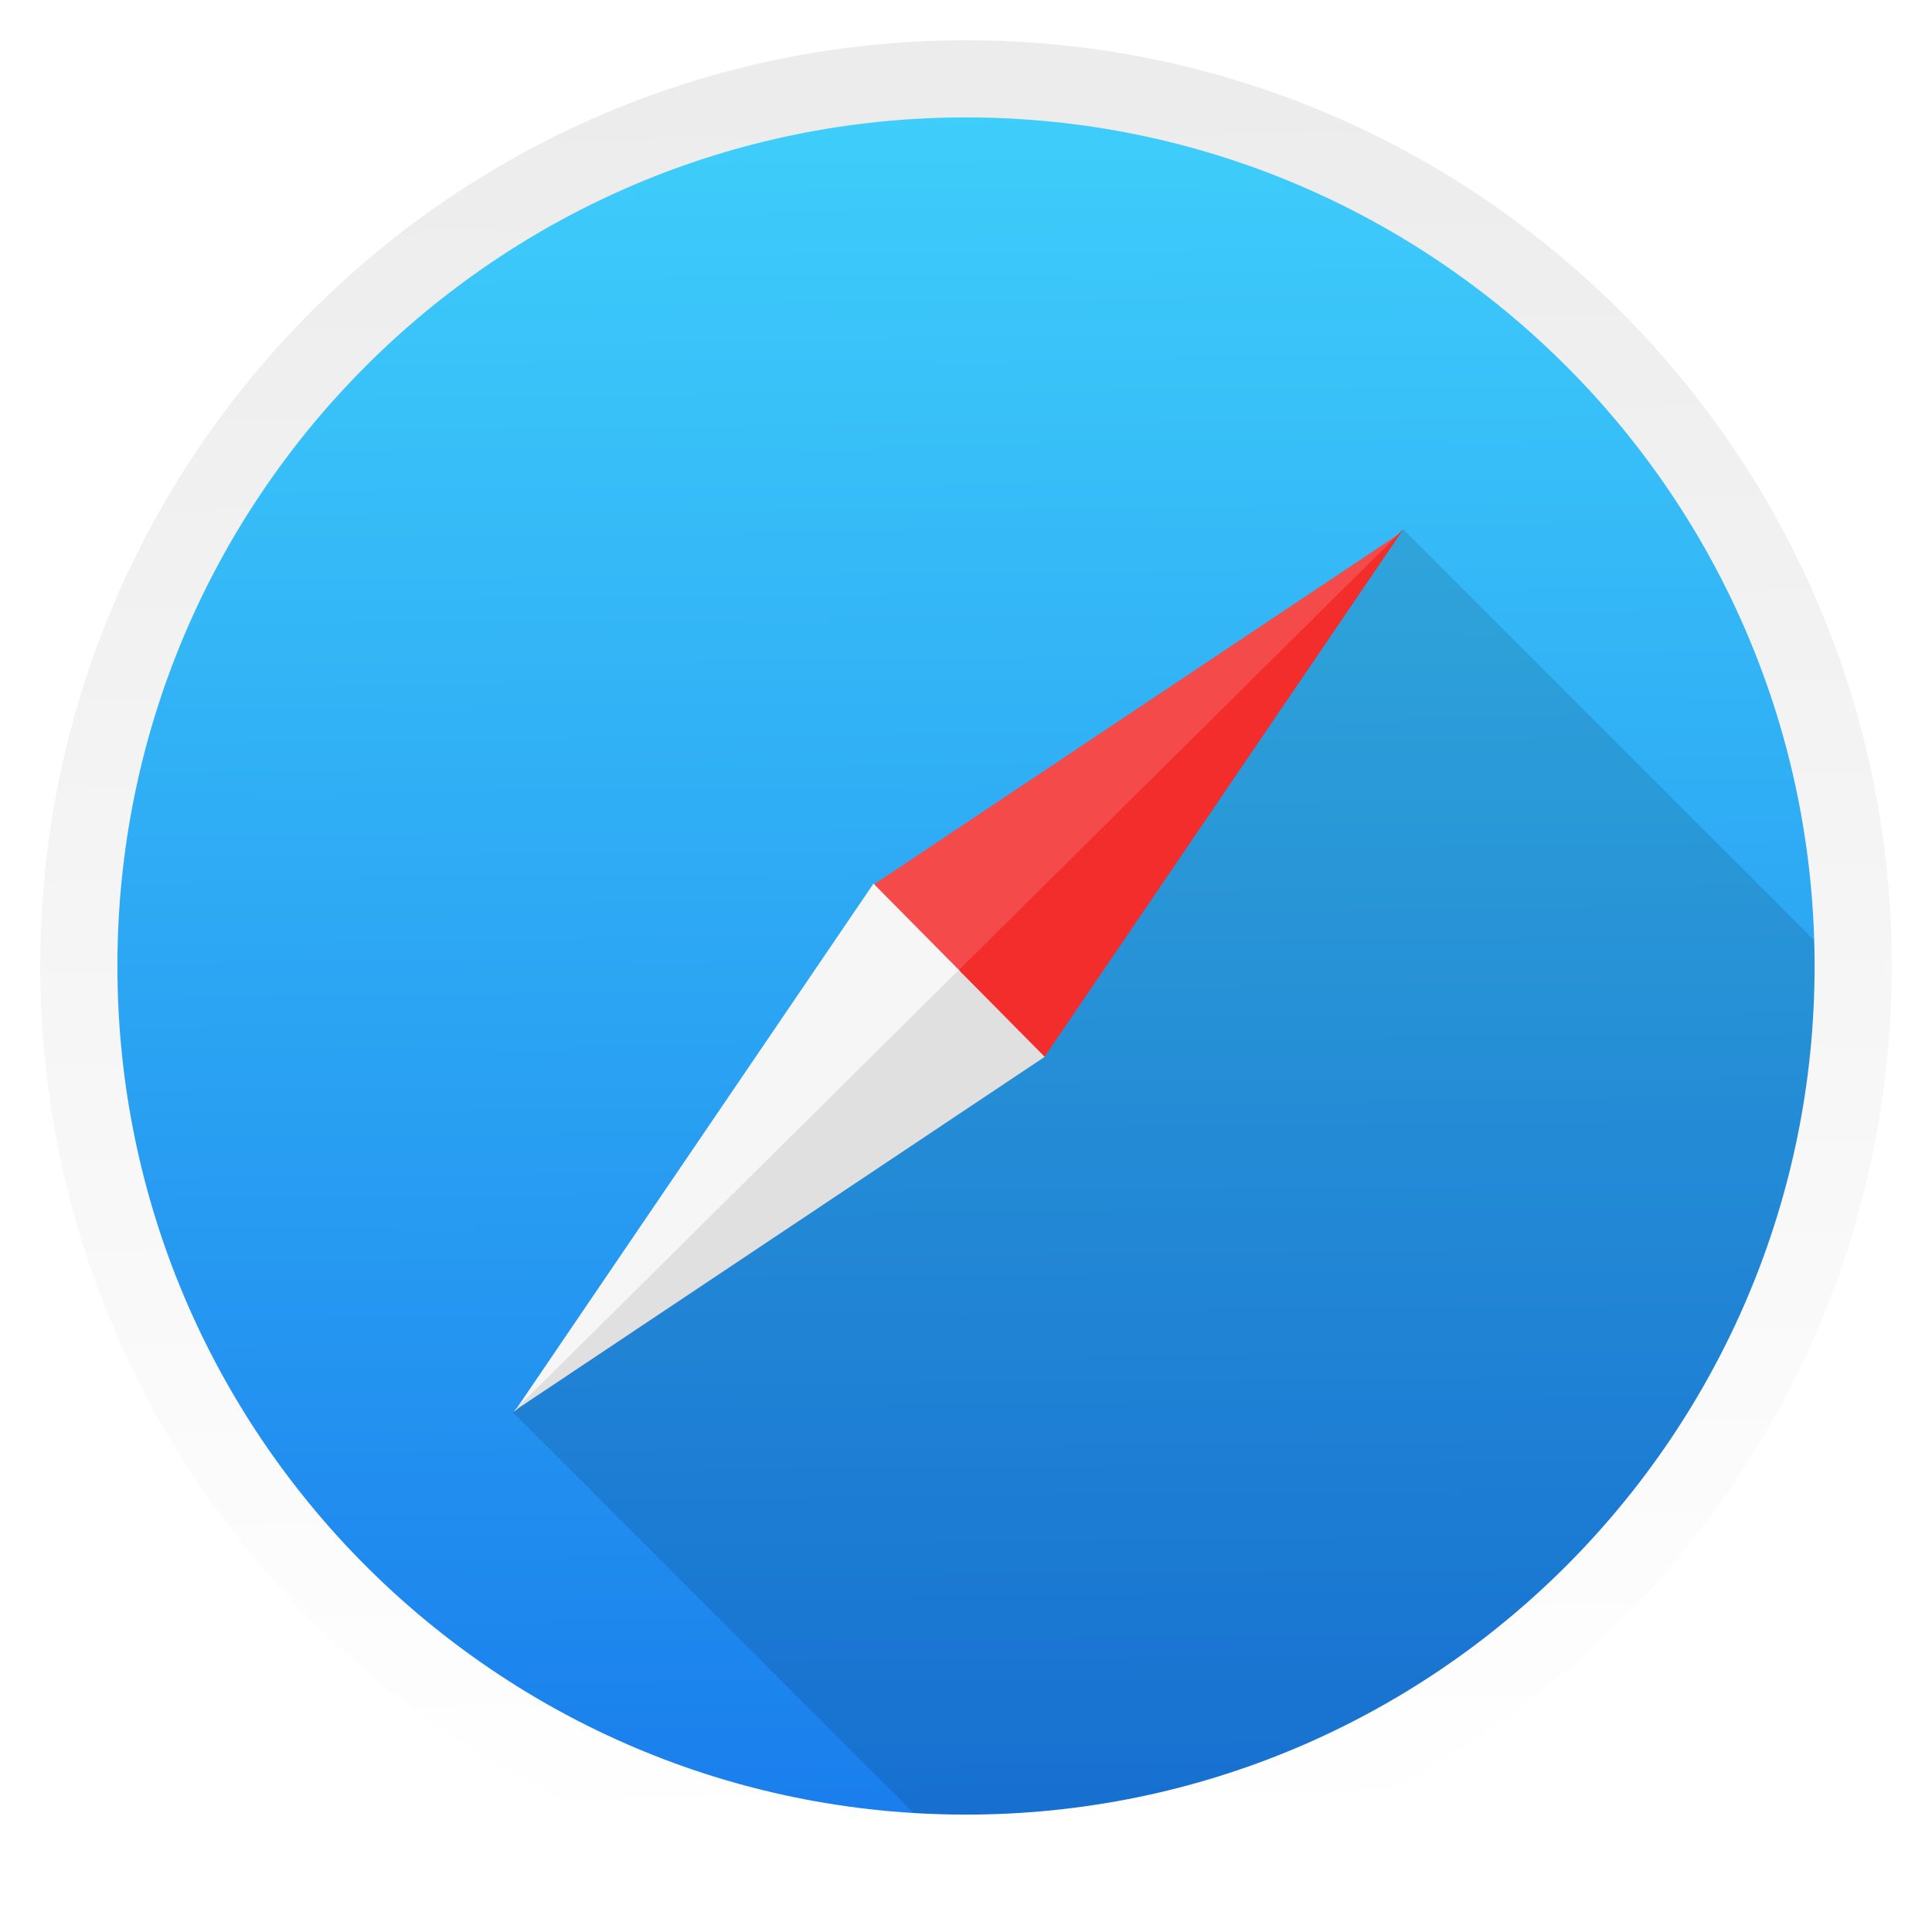
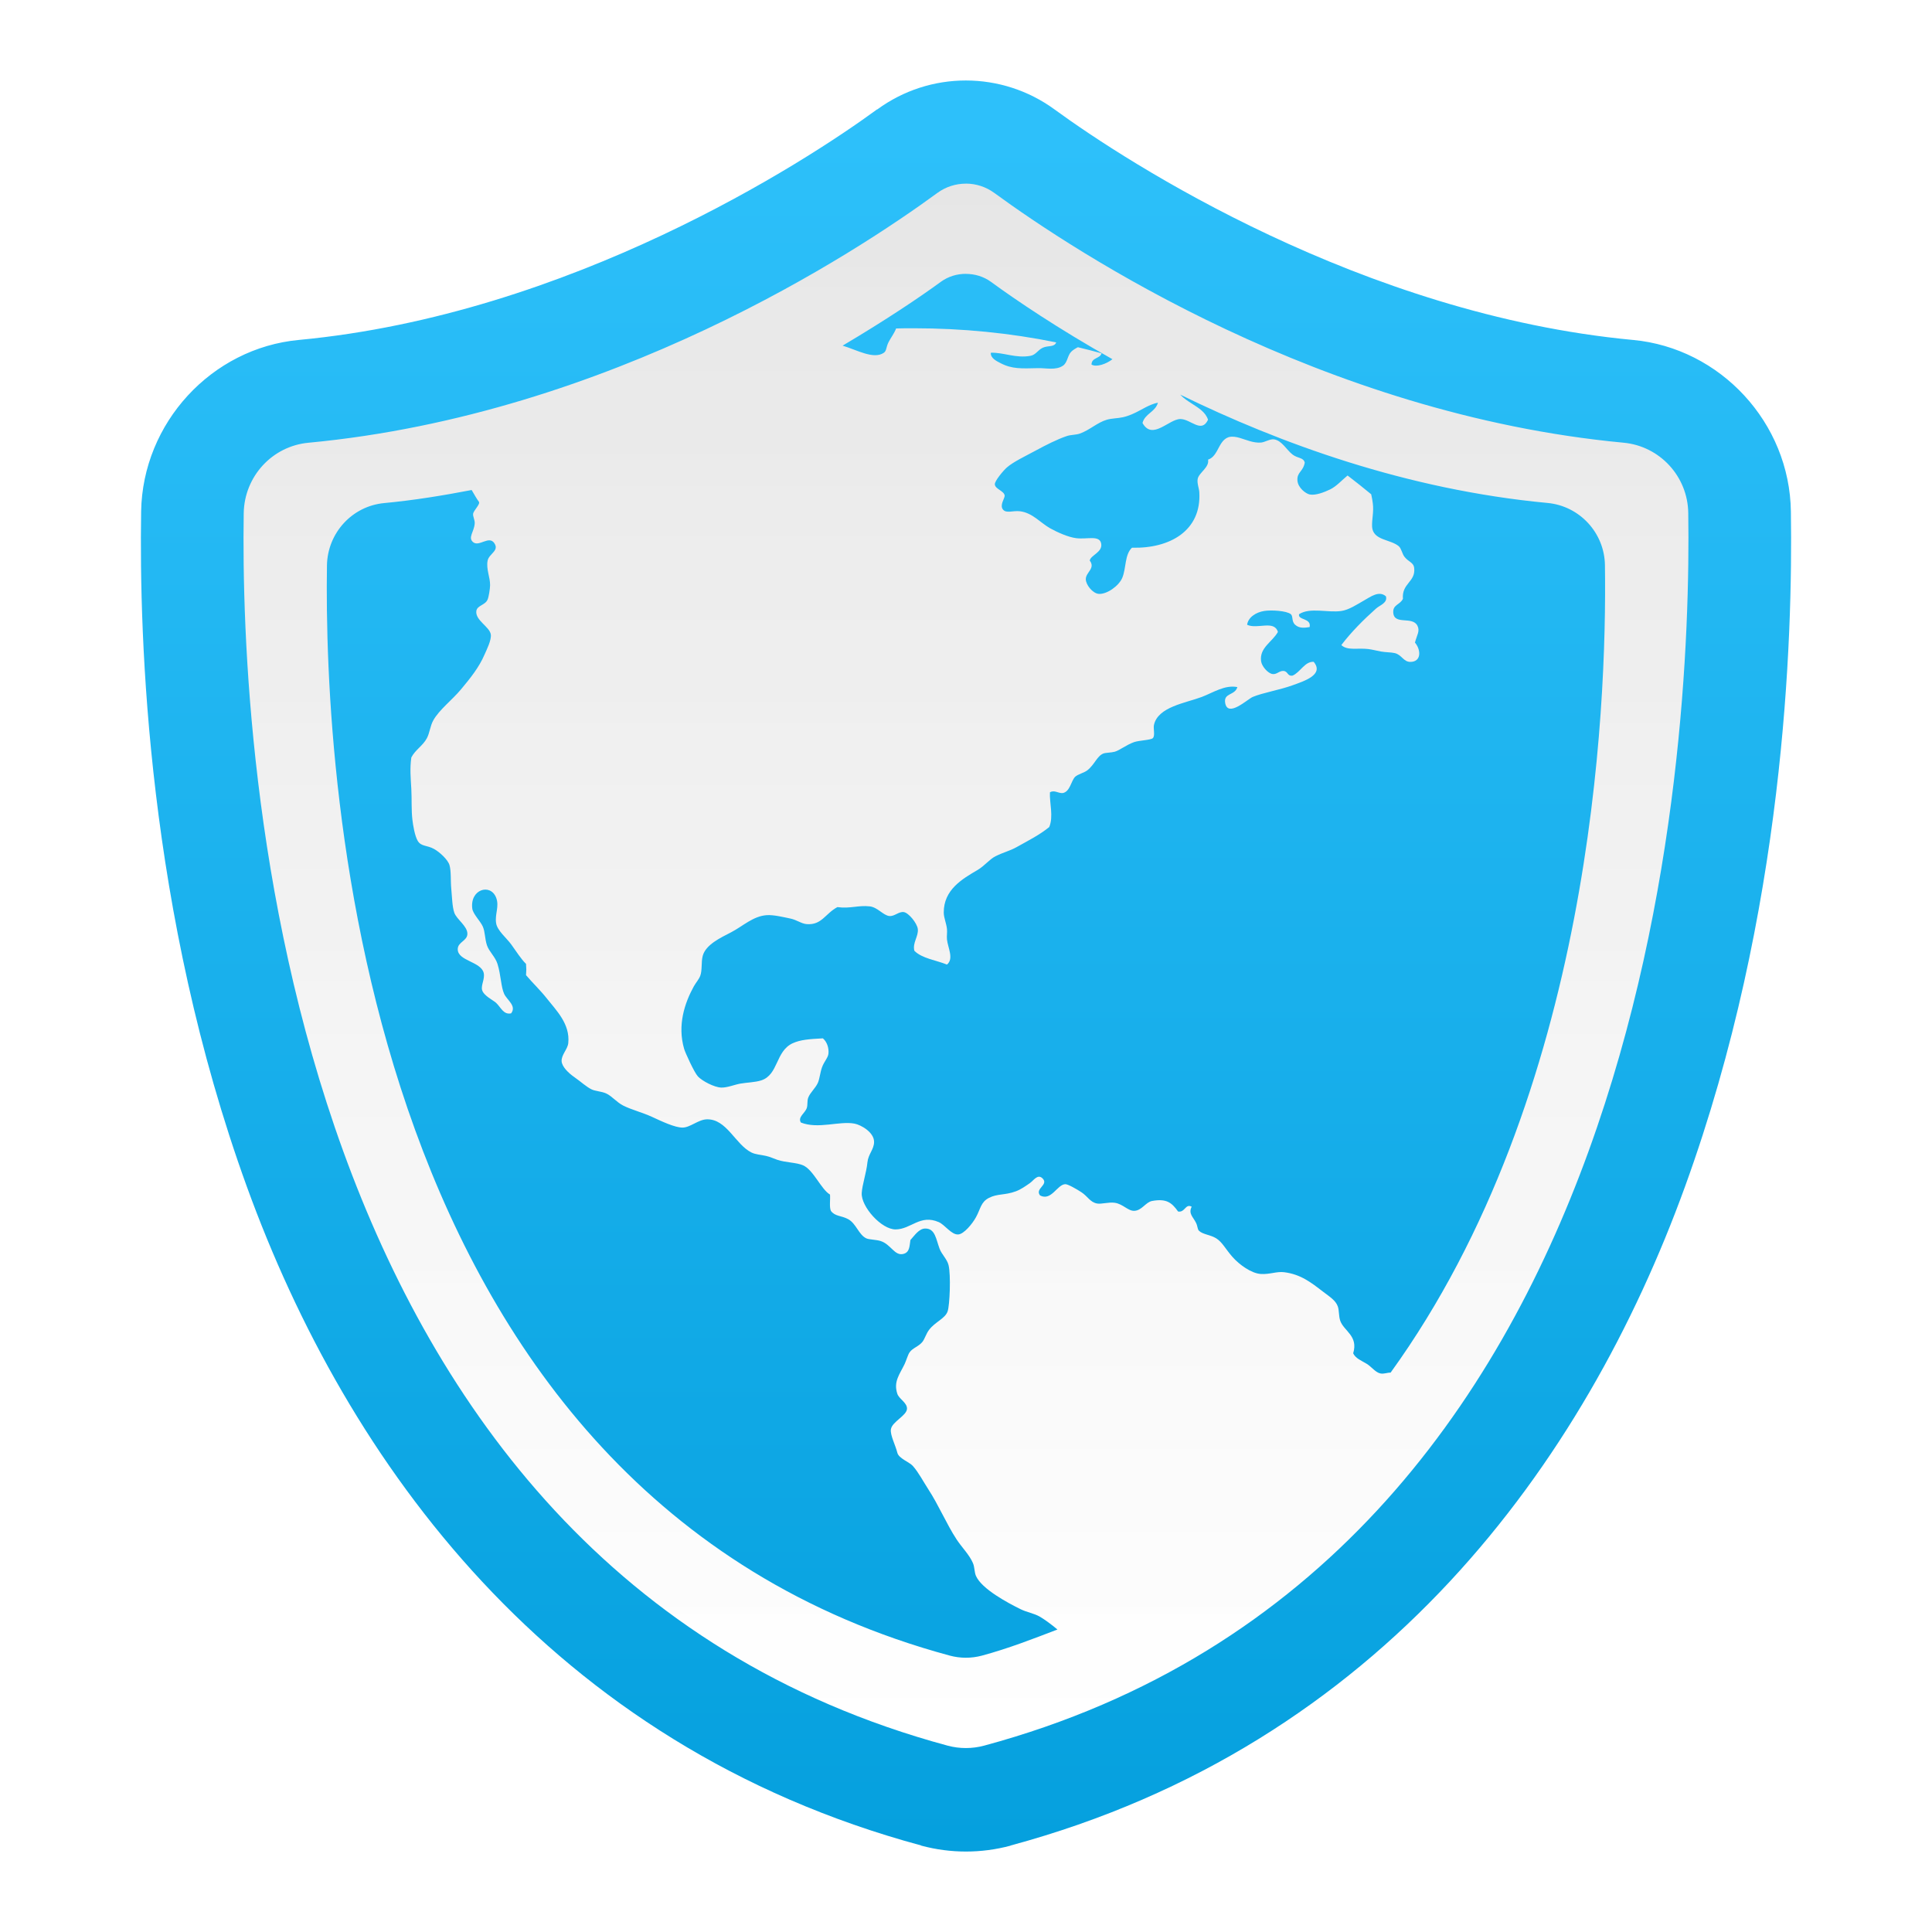
- <svg xmlns="http://www.w3.org/2000/svg" xmlns:xlink="http://www.w3.org/1999/xlink" height="48" width="48">
+ <svg xmlns="http://www.w3.org/2000/svg" xmlns:xlink="http://www.w3.org/1999/xlink" height="48" width="48" version="1.1" id="svg36">
+   <defs id="defs40">
+     <linearGradient id="linearGradient1166">
+       <stop style="stop-color:#e6e6e6;stop-opacity:1" offset="0" id="stop1162" />
+       <stop style="stop-color:#ffffff;stop-opacity:0.925" offset="1" id="stop1164" />
+     </linearGradient>
+     <linearGradient id="linearGradient1135">
+       <stop style="stop-color:#05a0de;stop-opacity:1" offset="0" id="stop1131" />
+       <stop style="stop-color:#2dc0fa;stop-opacity:1" offset="1" id="stop1133" />
+     </linearGradient>
+     <linearGradient id="a-3" y1="525.26" x1="395.91" y2="513.95" x2="425.21" gradientUnits="userSpaceOnUse" gradientTransform="translate(-419,-506.7111)">
+       <stop stop-color="#da4453" id="stop2-6" />
+       <stop offset="1" stop-color="#ff7336" id="stop4-7" />
+     </linearGradient>
+     <linearGradient id="b-3" y1="44.09" x1="26.362" y2="33.75" x2="44" gradientUnits="userSpaceOnUse">
+       <stop stop-color="#c0392b" id="stop7-3" />
+       <stop offset="1" stop-color="#c0392b" stop-opacity="0" id="stop9-6" />
+     </linearGradient>
+     <linearGradient id="c-6" y1="519.85" x1="388.57" y2="528.52" x2="398.82" gradientUnits="userSpaceOnUse">
+       <stop stop-color="#4d4d4d" id="stop12-7" />
+       <stop offset="1" stop-color="#31363b" id="stop14-7" />
+     </linearGradient>
+     <linearGradient id="d-5" y1="509.8" x1="394.57" y2="537.95" x2="422.73" gradientUnits="userSpaceOnUse">
+       <stop stop-color="#e5e7e8" id="stop17" />
+       <stop offset="1" stop-color="#dcdee0" id="stop19" />
+     </linearGradient>
+     <linearGradient id="e-3" x1="389.57" x2="427.57" gradientUnits="userSpaceOnUse" gradientTransform="matrix(0.70711,0.70711,-0.70711,0.70711,105.48,-635.29)">
+       <stop stop-color="#fcfcfc" id="stop22" />
+       <stop offset="1" stop-color="#eff0f1" id="stop24" />
+     </linearGradient>
+     <linearGradient xlink:href="#d-5" id="f-5" y1="133.33" x1="771.7" y2="160.66" gradientUnits="userSpaceOnUse" x2="799.04" gradientTransform="translate(-444.7597,-516.3867)" />
+     <linearGradient id="g" y1="551.8" y2="528.8" gradientUnits="userSpaceOnUse" x2="0" gradientTransform="matrix(0.49677,0,0,0.76923,-191.2566,-404.0266)">
+       <stop stop-color="#c6cdd1" id="stop28" />
+       <stop offset="1" stop-color="#e0e5e7" id="stop30" />
+     </linearGradient>
+     <linearGradient id="h" y1="557.8" y2="505.8" gradientUnits="userSpaceOnUse" x2="0" gradientTransform="matrix(0.61141,0,0,0.76923,-238.9066,-386.3366)">
+       <stop stop-color="#42a603" id="stop33" />
+       <stop offset="1" stop-color="#78da06" id="stop35" />
+     </linearGradient>
+     <linearGradient id="i" x1="398.57" x2="400.57" gradientUnits="userSpaceOnUse" gradientTransform="matrix(1.5625 0 0 1.53847-227.95-292.82)">
+       <stop stop-color="#faae2a" id="stop38" />
+       <stop offset="1" stop-color="#ffc35a" id="stop40" />
+     </linearGradient>
+     <linearGradient xlink:href="#i" id="j" x1="398.57" gradientUnits="userSpaceOnUse" x2="400.57" gradientTransform="matrix(1.5625,0,0,1.53847,-604.3966,-793.8766)" />
+     <linearGradient id="k" y1="539.88" x1="410.5" y2="529.73" x2="390.65" gradientUnits="userSpaceOnUse" gradientTransform="matrix(1.158063,0,0,1.438346,-439.4245,-734.1751)">
+       <stop stop-color="#bcfd93" id="stop44" />
+       <stop offset="1" stop-color="#fafff5" id="stop46" />
+     </linearGradient>
+     <linearGradient id="l" y1="34.612" x1="14.187" y2="54.612" x2="34.19" gradientUnits="userSpaceOnUse" gradientTransform="matrix(1,0,0,1.044059,7.999994,-1.176223)">
+       <stop stop-color="#383e51" id="stop49" />
+       <stop offset="1" stop-color="#655c6f" stop-opacity="0" id="stop51" />
+     </linearGradient>
+     <linearGradient id="h-7" y1="557.8" y2="505.8" gradientUnits="userSpaceOnUse" x2="0" gradientTransform="matrix(0.61141,0,0,0.76923,-238.9066,-386.3366)">
+       <stop stop-color="#42a603" id="stop33-5" />
+       <stop offset="1" stop-color="#78da06" id="stop35-3" />
+     </linearGradient>
+     <linearGradient id="g-5" y1="551.8" y2="528.8" gradientUnits="userSpaceOnUse" x2="0" gradientTransform="matrix(0.49677,0,0,0.76923,-191.2566,-404.0266)">
+       <stop stop-color="#c6cdd1" id="stop28-6" />
+       <stop offset="1" stop-color="#e0e5e7" id="stop30-2" />
+     </linearGradient>
+     <linearGradient id="i-9" x1="398.57" x2="400.57" gradientUnits="userSpaceOnUse" gradientTransform="matrix(1.5625,0,0,1.53847,-227.95,-292.82)">
+       <stop stop-color="#faae2a" id="stop38-1" />
+       <stop offset="1" stop-color="#ffc35a" id="stop40-2" />
+     </linearGradient>
+     <linearGradient xlink:href="#i-9" id="j-7" x1="398.57" gradientUnits="userSpaceOnUse" x2="400.57" gradientTransform="matrix(1.5625,0,0,1.53847,-604.3966,-793.8766)" />
+     <linearGradient id="linearGradient1040" x1="398.57" x2="400.57" gradientUnits="userSpaceOnUse" gradientTransform="matrix(1.5625,0,0,1.53847,-227.95,-292.82)">
+       <stop stop-color="#faae2a" id="stop1036" />
+       <stop offset="1" stop-color="#ffc35a" id="stop1038" />
+     </linearGradient>
+     <linearGradient id="h-7-6" y1="557.8" y2="505.8" gradientUnits="userSpaceOnUse" x2="0" gradientTransform="matrix(0.61141,0,0,0.8031214,-229.65,-403.2224)">
+       <stop stop-color="#42a603" id="stop33-5-1" />
+       <stop offset="1" stop-color="#78da06" id="stop35-3-8" />
+     </linearGradient>
+     <linearGradient id="g-5-7" y1="551.8" y2="528.8" gradientUnits="userSpaceOnUse" x2="0" gradientTransform="matrix(0.49677,0,0,0.8031214,-182,-421.6918)">
+       <stop stop-color="#c6cdd1" id="stop28-6-9" />
+       <stop offset="1" stop-color="#e0e5e7" id="stop30-2-2" />
+     </linearGradient>
+     <linearGradient id="i-9-0" x1="398.57" x2="400.57" gradientUnits="userSpaceOnUse" gradientTransform="matrix(1.5625,0,0,1.53847,-227.95,-292.82)">
+       <stop stop-color="#faae2a" id="stop38-1-2" />
+       <stop offset="1" stop-color="#ffc35a" id="stop40-2-3" />
+     </linearGradient>
+     <linearGradient xlink:href="#i-9-0" id="j-7-7" x1="398.57" gradientUnits="userSpaceOnUse" x2="400.57" gradientTransform="matrix(1.5625,0,0,1.606253,-595.14,-828.7182)" />
+     <linearGradient id="linearGradient1181" x1="398.57" x2="400.57" gradientUnits="userSpaceOnUse" gradientTransform="matrix(1.5625,0,0,1.53847,-227.95,-292.82)">
+       <stop stop-color="#faae2a" id="stop1177" />
+       <stop offset="1" stop-color="#ffc35a" id="stop1179" />
+     </linearGradient>
+     <linearGradient gradientTransform="matrix(1,0,0,0.9980976,-41.62987,-1.174677)" gradientUnits="userSpaceOnUse" y2="14.593" x2="23.179" y1="46" x1="24" id="linearGradient2100" xlink:href="#linearGradient4793" />
+     <linearGradient id="linearGradient4793">
+       <stop id="stop4795" offset="0" style="stop-color:#54b60f;stop-opacity:1" />
+       <stop id="stop4797" offset="1" style="stop-color:#92dc41;stop-opacity:1" />
+     </linearGradient>
+     <style id="current-color-scheme" type="text/css">
+       .ColorScheme-Text {
+         color:#4d4d4d;
+       }
+       </style>
+     <linearGradient id="e" x1="389.57" x2="427.57" gradientUnits="userSpaceOnUse" gradientTransform="matrix(0.70711,0.70711,-0.70711,0.70711,105.48,-635.29)">
+       <stop stop-color="#fcfcfc" id="stop22-0" />
+       <stop offset="1" stop-color="#eff0f1" id="stop24-6" />
+     </linearGradient>
+     <linearGradient id="g-2" y1="551.8" y2="528.8" gradientUnits="userSpaceOnUse" x2="0" gradientTransform="matrix(0.49677,0,0,0.76923,-191.2566,-404.0266)">
+       <stop stop-color="#c6cdd1" id="stop28-61" />
+       <stop offset="1" stop-color="#e0e5e7" id="stop30-8" />
+     </linearGradient>
+     <linearGradient id="h-79" y1="557.8" y2="505.8" gradientUnits="userSpaceOnUse" x2="0" gradientTransform="matrix(0.61141,0,0,0.76923,-238.9066,-386.3366)">
+       <stop stop-color="#42a603" id="stop33-2" />
+       <stop offset="1" stop-color="#78da06" id="stop35-0" />
+     </linearGradient>
+     <linearGradient id="i-2" x1="398.57" x2="400.57" gradientUnits="userSpaceOnUse" gradientTransform="matrix(1.5625 0 0 1.53847-227.95-292.82)">
+       <stop stop-color="#faae2a" id="stop38-3" />
+       <stop offset="1" stop-color="#ffc35a" id="stop40-7" />
+     </linearGradient>
+     <linearGradient xlink:href="#i-2" id="j-5" x1="398.57" gradientUnits="userSpaceOnUse" x2="400.57" gradientTransform="matrix(1.5625,0,0,1.53847,-604.3966,-793.8766)" />
+     <linearGradient id="h-7-9" y1="557.8" y2="505.8" gradientUnits="userSpaceOnUse" x2="0" gradientTransform="matrix(0.61141,0,0,0.76923,-238.9066,-386.3366)">
+       <stop stop-color="#42a603" id="stop33-5-7" />
+       <stop offset="1" stop-color="#78da06" id="stop35-3-3" />
+     </linearGradient>
+     <linearGradient id="g-5-6" y1="551.8" y2="528.8" gradientUnits="userSpaceOnUse" x2="0" gradientTransform="matrix(0.49677,0,0,0.76923,-191.2566,-404.0266)">
+       <stop stop-color="#c6cdd1" id="stop28-6-1" />
+       <stop offset="1" stop-color="#e0e5e7" id="stop30-2-29" />
+     </linearGradient>
+     <linearGradient id="i-9-3" x1="398.57" x2="400.57" gradientUnits="userSpaceOnUse" gradientTransform="matrix(1.5625,0,0,1.53847,-227.95,-292.82)">
+       <stop stop-color="#faae2a" id="stop38-1-1" />
+       <stop offset="1" stop-color="#ffc35a" id="stop40-2-9" />
+     </linearGradient>
+     <linearGradient xlink:href="#i-9-3" id="j-7-4" x1="398.57" gradientUnits="userSpaceOnUse" x2="400.57" gradientTransform="matrix(1.5625,0,0,1.53847,-604.3966,-793.8766)" />
+     <linearGradient id="linearGradient1040-7" x1="398.57" x2="400.57" gradientUnits="userSpaceOnUse" gradientTransform="matrix(1.5625,0,0,1.53847,-227.95,-292.82)">
+       <stop stop-color="#faae2a" id="stop1036-8" />
+       <stop offset="1" stop-color="#ffc35a" id="stop1038-4" />
+     </linearGradient>
+     <linearGradient id="h-7-6-5" y1="557.8" y2="505.8" gradientUnits="userSpaceOnUse" x2="0" gradientTransform="matrix(0.61141,0,0,0.8031214,-229.65,-403.2224)">
+       <stop stop-color="#42a603" id="stop33-5-1-0" />
+       <stop offset="1" stop-color="#78da06" id="stop35-3-8-3" />
+     </linearGradient>
+     <linearGradient id="g-5-7-6" y1="551.8" y2="528.8" gradientUnits="userSpaceOnUse" x2="0" gradientTransform="matrix(0.49677,0,0,0.8031214,-182,-421.6918)">
+       <stop stop-color="#c6cdd1" id="stop28-6-9-1" />
+       <stop offset="1" stop-color="#e0e5e7" id="stop30-2-2-0" />
+     </linearGradient>
+     <linearGradient id="i-9-0-6" x1="398.57" x2="400.57" gradientUnits="userSpaceOnUse" gradientTransform="matrix(1.5625,0,0,1.53847,-227.95,-292.82)">
+       <stop stop-color="#faae2a" id="stop38-1-2-3" />
+       <stop offset="1" stop-color="#ffc35a" id="stop40-2-3-2" />
+     </linearGradient>
+     <linearGradient xlink:href="#i-9-0-6" id="j-7-7-0" x1="398.57" gradientUnits="userSpaceOnUse" x2="400.57" gradientTransform="matrix(1.5625,0,0,1.606253,-595.14,-828.7182)" />
+     <linearGradient id="linearGradient1181-6" x1="398.57" x2="400.57" gradientUnits="userSpaceOnUse" gradientTransform="matrix(1.5625,0,0,1.53847,-227.95,-292.82)">
+       <stop stop-color="#faae2a" id="stop1177-1" />
+       <stop offset="1" stop-color="#ffc35a" id="stop1179-5" />
+     </linearGradient>
+     <linearGradient gradientUnits="userSpaceOnUse" y2="1.447" x2="24.574" y1="46.03" x1="24.394" id="linearGradient925" xlink:href="#b-3-7" gradientTransform="translate(-0.2932556,0.3252683)" />
+     <linearGradient y2="518.139" y1="545.139" x2="399.994" x1="399.994" gradientUnits="userSpaceOnUse" id="b-3-7">
+       <stop id="stop7-6" stop-color="#197ff1" offset="0" />
+       <stop id="stop9-7" stop-color="#21c6fb" offset="1" />
+     </linearGradient>
+     <linearGradient id="a-6" gradientUnits="userSpaceOnUse" x1="197.886" x2="183.327" y1="364.757" y2="12.946">
+       <stop offset="0" stop-color="#197cf1" id="stop2-7" />
+       <stop offset="1" stop-color="#20bcfa" id="stop4-5" />
+     </linearGradient>
+     <linearGradient xlink:href="#linearGradient1135" id="linearGradient1137" x1="24.629" y1="45.717" x2="24.629" y2="3.254" gradientUnits="userSpaceOnUse" />
+     <linearGradient xlink:href="#linearGradient1166" id="linearGradient1168" x1="25.734" y1="3.928" x2="25.734" y2="43.322" gradientUnits="userSpaceOnUse" />
+     <linearGradient xlink:href="#linearGradient1135" id="linearGradient1179" gradientUnits="userSpaceOnUse" x1="24.629" y1="45.717" x2="24.629" y2="3.254" />
+   </defs>
  <linearGradient id="a">
-     <stop offset="0" stop-color="#fff" />
-     <stop offset="1" stop-color="#ececec" />
+     <stop offset="0" stop-color="#fff" id="stop2" />
+     <stop offset="1" stop-color="#ececec" id="stop4" />
  </linearGradient>
  <linearGradient id="b" gradientUnits="userSpaceOnUse" x1="399.571" x2="399.571" y1="545.798" y2="517.798">
-     <stop offset="0" stop-color="#3889e9" />
-     <stop offset="1" stop-color="#5ea5fb" />
+     <stop offset="0" stop-color="#3889e9" id="stop7" />
+     <stop offset="1" stop-color="#5ea5fb" id="stop9" />
  </linearGradient>
  <linearGradient id="c" gradientUnits="userSpaceOnUse" x1="-321.182" x2="-325.132" y1="656.028" y2="242.447">
-     <stop offset="0" stop-color="#197dec" />
-     <stop offset="1" stop-color="#3fcffb" />
+     <stop offset="0" stop-color="#197dec" id="stop12" />
+     <stop offset="1" stop-color="#3fcffb" id="stop14" />
  </linearGradient>
  <linearGradient id="d" gradientUnits="userSpaceOnUse" x1="-320.962" x2="-324.916" xlink:href="#a" y1="656.015" y2="242.022" />
-   <circle cx="400.571" cy="531.798" fill="url(#b)" r="0" transform="matrix(1.637467 0 0 1.637467 -644.5802 -848.7193)" />
-   <g transform="matrix(.104977 0 0 .104977 57.81357 -23.13661)">
-     <circle cx="-322.323" cy="449.237" fill="url(#c)" r="209.757" />
-     <path d="m35.357 12.652-11.543 11.445.006.006-11.541 11.443 11.414 11.414a22.977 22.977 0 0 0  .307.016 22.977 22.977 0 0 0 22.963-22.719z" fill-opacity=".118" transform="matrix(9.128987 0 0 9.128987 -541.419 230.1417)" />
-     <path d="m-218.84 346.248-125.725 83.906 20.349 20.562z" fill="#f44a4a" />
-     <path d="m-303.662 470.737-20.34-20.565 105.376-104.469z" fill="#f32d2c" />
-     <path d="m-429.024 554.558 105.376-104.472-.007-.007c-8.341-8.431-16.685-16.865-20.343-20.562l-85.026 125.041z" fill="#f6f6f6" />
-     <path d="m-323.816 449.957-105.376 104.472 125.712-83.914c-8.341-8.431-16.685-16.865-20.343-20.562l.007.004z" fill="#e0e0e0" />
-     <circle cx="-322.105" cy="449.019" fill="none" r="209.966" stroke="url(#d)" stroke-linecap="round" stroke-linejoin="round" stroke-width="18.259" />
+   <g id="g1177" transform="translate(-1.736783,0.1375758)">
+     <path id="path1159" d="m 25.734,3.928 c -0.353,0 -0.704,0.11 -1.002,0.328 -1.974,1.445 -8.034,5.422 -15.379,6.113 -1.152,0.107 -2.042,1.077 -2.062,2.236 -0.046,3.008 0.164,9.59 2.504,16.035 2.34,6.445 6.862,12.785 15.359,15.08 0.38,0.102 0.782,0.102 1.162,0 C 34.814,41.428 39.336,35.089 41.676,28.643 44.015,22.198 44.227,15.616 44.184,12.607 44.169,11.445 43.272,10.476 42.119,10.369 34.775,9.678 28.718,5.702 26.738,4.256 26.441,4.038 26.087,3.928 25.734,3.928 Z" style="color:#000000;font-style:normal;font-variant:normal;font-weight:normal;font-stretch:normal;font-size:medium;line-height:normal;font-family:sans-serif;font-variant-ligatures:normal;font-variant-position:normal;font-variant-caps:normal;font-variant-numeric:normal;font-variant-alternates:normal;font-feature-settings:normal;text-indent:0;text-align:start;text-decoration:none;text-decoration-line:none;text-decoration-style:solid;text-decoration-color:#000000;letter-spacing:normal;word-spacing:normal;text-transform:none;writing-mode:lr-tb;direction:ltr;text-orientation:mixed;dominant-baseline:auto;baseline-shift:baseline;text-anchor:start;white-space:normal;shape-padding:0;clip-rule:nonzero;display:inline;overflow:visible;visibility:visible;opacity:1;isolation:auto;mix-blend-mode:normal;color-interpolation:sRGB;color-interpolation-filters:linearRGB;solid-color:#000000;solid-opacity:1;vector-effect:none;fill:url(#linearGradient1168);fill-opacity:1;fill-rule:nonzero;stroke:none;stroke-width:1;stroke-linecap:butt;stroke-linejoin:miter;stroke-miterlimit:4;stroke-dasharray:none;stroke-dashoffset:0;stroke-opacity:1;color-rendering:auto;image-rendering:auto;shape-rendering:auto;text-rendering:auto;enable-background:accumulate" />
+     <circle id="circle18" transform="matrix(1.637466,0,0,1.637466,-644.5802,-848.7193)" r="0" cy="531.798" cx="400.571" style="fill:url(#b)" />
+     <path style="color:#000000;font-style:normal;font-variant:normal;font-weight:normal;font-stretch:normal;font-size:medium;line-height:normal;font-family:sans-serif;font-variant-ligatures:normal;font-variant-position:normal;font-variant-caps:normal;font-variant-numeric:normal;font-variant-alternates:normal;font-feature-settings:normal;text-indent:0;text-align:start;text-decoration:none;text-decoration-line:none;text-decoration-style:solid;text-decoration-color:#000000;letter-spacing:normal;word-spacing:normal;text-transform:none;writing-mode:lr-tb;direction:ltr;text-orientation:mixed;dominant-baseline:auto;baseline-shift:baseline;text-anchor:start;white-space:normal;shape-padding:0;clip-rule:nonzero;display:inline;overflow:visible;visibility:visible;opacity:1;isolation:auto;mix-blend-mode:normal;color-interpolation:sRGB;color-interpolation-filters:linearRGB;solid-color:#000000;solid-opacity:1;vector-effect:none;fill:url(#linearGradient1179);fill-opacity:1;fill-rule:nonzero;stroke:none;stroke-width:1.864;stroke-linecap:butt;stroke-linejoin:miter;stroke-miterlimit:4;stroke-dasharray:none;stroke-dashoffset:0;stroke-opacity:1;color-rendering:auto;image-rendering:auto;shape-rendering:auto;text-rendering:auto;enable-background:accumulate" d="m 25.732,1.862 c -0.776,0 -1.549,0.242 -2.202,0.721 v -0.005 C 21.717,3.906 15.891,7.675 9.162,8.308 6.991,8.511 5.281,10.37 5.243,12.566 v 0.005 c -0.048,3.155 0.148,9.944 2.629,16.78 2.481,6.836 7.526,13.87 16.753,16.362 v 0.005 h 0.005 c 0.725,0.194 1.486,0.194 2.211,0 l 0.005,-0.005 C 36.072,43.222 41.116,36.187 43.598,29.35 46.079,22.515 46.277,15.729 46.231,12.575 46.203,10.364 44.478,8.511 42.308,8.308 h -0.005 C 35.579,7.675 29.763,3.915 27.939,2.583 27.285,2.104 26.509,1.862 25.732,1.862 Z m 0,2.562 c 0.248,0 0.497,0.077 0.707,0.231 2.017,1.474 8.136,5.501 15.632,6.206 0.902,0.083 1.599,0.837 1.61,1.748 0.087,5.946 -0.862,26.136 -17.496,30.624 -0.295,0.079 -0.608,0.079 -0.903,0 C 8.649,38.742 7.701,18.556 7.792,12.61 c 0.016,-0.911 0.708,-1.665 1.61,-1.748 C 16.898,10.157 23.012,6.13 25.025,4.656 25.236,4.502 25.484,4.425 25.732,4.425 Z m 0,2.242 c -0.22,0 -0.436,0.064 -0.623,0.2 -0.516,0.378 -1.37,0.952 -2.438,1.584 0.349,0.103 0.768,0.35 1.023,0.178 0.073,-0.049 0.054,-0.139 0.12,-0.267 0.052,-0.102 0.137,-0.212 0.187,-0.338 0.146,-0.005 0.289,-0.005 0.436,-0.005 1.213,0 2.396,0.118 3.541,0.351 -0.048,0.126 -0.201,0.072 -0.334,0.133 -0.124,0.058 -0.171,0.175 -0.302,0.2 -0.366,0.069 -0.67,-0.087 -0.988,-0.076 -0.014,0.137 0.155,0.214 0.24,0.258 0.287,0.151 0.525,0.134 0.93,0.125 0.208,-0.005 0.444,0.06 0.623,-0.062 0.113,-0.077 0.11,-0.253 0.205,-0.347 0.04,-0.04 0.098,-0.077 0.165,-0.111 0.199,0.047 0.391,0.098 0.587,0.151 -0.033,0.136 -0.246,0.099 -0.249,0.28 0.122,0.073 0.371,-0.015 0.52,-0.133 C 28.022,8.026 26.967,7.311 26.36,6.867 26.173,6.73 25.952,6.667 25.732,6.667 Z m 5.329,3.003 c 0.081,0.089 0.191,0.159 0.289,0.222 0.167,0.108 0.341,0.213 0.4,0.4 -0.164,0.347 -0.426,-0.015 -0.685,-0.018 -0.286,-0.002 -0.699,0.541 -0.943,0.098 0.061,-0.235 0.319,-0.271 0.383,-0.503 -0.056,0.009 -0.111,0.027 -0.165,0.049 -0.096,0.038 -0.187,0.09 -0.285,0.142 -0.128,0.069 -0.265,0.135 -0.418,0.169 -0.141,0.031 -0.275,0.026 -0.4,0.062 -0.241,0.071 -0.412,0.248 -0.667,0.343 -0.1,0.036 -0.221,0.028 -0.325,0.062 -0.243,0.081 -0.532,0.229 -0.783,0.365 -0.257,0.139 -0.548,0.276 -0.707,0.414 -0.086,0.074 -0.31,0.339 -0.302,0.423 0.009,0.12 0.239,0.162 0.245,0.285 -0.005,0.074 -0.131,0.235 -0.04,0.343 0.083,0.098 0.247,0.018 0.423,0.04 0.308,0.038 0.511,0.292 0.747,0.423 0.179,0.099 0.443,0.219 0.645,0.245 0.277,0.035 0.585,-0.084 0.623,0.138 0.037,0.213 -0.263,0.285 -0.285,0.418 0.149,0.197 -0.099,0.29 -0.098,0.463 6.52e-4,0.139 0.17,0.352 0.32,0.365 0.203,0.016 0.503,-0.198 0.587,-0.4 0.1,-0.241 0.056,-0.572 0.24,-0.747 0.939,0.026 1.733,-0.422 1.673,-1.384 -0.007,-0.095 -0.06,-0.22 -0.04,-0.325 0.029,-0.155 0.294,-0.284 0.258,-0.48 0.101,-0.031 0.166,-0.117 0.218,-0.209 0.077,-0.137 0.137,-0.291 0.28,-0.343 0.009,-0.005 0.016,-0.007 0.027,-0.009 0.082,-0.019 0.172,-0.004 0.262,0.022 0.161,0.047 0.333,0.129 0.525,0.116 0.098,-0.007 0.227,-0.094 0.325,-0.08 0.197,0.027 0.315,0.266 0.463,0.378 0.131,0.1 0.269,0.067 0.302,0.2 -0.039,0.223 -0.195,0.235 -0.182,0.44 v 0.005 c 0.014,0.184 0.211,0.329 0.307,0.347 0.147,0.027 0.356,-0.055 0.503,-0.125 0.158,-0.075 0.298,-0.235 0.436,-0.347 0.197,0.152 0.396,0.308 0.587,0.467 0.021,0.089 0.033,0.172 0.04,0.227 0.028,0.218 -0.026,0.383 -0.018,0.583 0.026,0.339 0.452,0.303 0.663,0.48 0.063,0.054 0.085,0.188 0.138,0.258 0.102,0.136 0.229,0.139 0.245,0.285 0.038,0.347 -0.313,0.377 -0.28,0.765 -0.073,0.15 -0.255,0.142 -0.24,0.343 0.023,0.318 0.476,0.077 0.601,0.325 0.067,0.133 -0.013,0.228 -0.062,0.418 0.156,0.186 0.16,0.48 -0.116,0.48 -0.168,0 -0.213,-0.176 -0.383,-0.218 -0.094,-0.023 -0.227,-0.018 -0.347,-0.04 -0.103,-0.019 -0.223,-0.051 -0.32,-0.062 -0.249,-0.03 -0.516,0.045 -0.663,-0.098 0.24,-0.318 0.555,-0.634 0.863,-0.908 0.092,-0.082 0.291,-0.139 0.245,-0.303 -0.172,-0.15 -0.381,0.011 -0.543,0.102 -0.17,0.096 -0.373,0.234 -0.565,0.262 -0.333,0.049 -0.778,-0.097 -1.05,0.08 -0.038,0.152 0.311,0.091 0.262,0.32 -0.133,0.021 -0.258,0.035 -0.36,-0.058 -0.094,-0.084 -0.046,-0.212 -0.107,-0.262 -0.103,-0.086 -0.489,-0.109 -0.663,-0.08 -0.212,0.034 -0.398,0.162 -0.423,0.343 0.254,0.119 0.673,-0.126 0.765,0.178 -0.139,0.25 -0.462,0.389 -0.418,0.725 0.016,0.13 0.169,0.301 0.28,0.32 0.111,0.019 0.173,-0.086 0.28,-0.076 0.114,0.012 0.089,0.135 0.222,0.116 0.194,-0.083 0.303,-0.355 0.525,-0.343 0.267,0.323 -0.242,0.48 -0.525,0.583 -0.323,0.117 -0.742,0.186 -0.988,0.289 -0.129,0.054 -0.616,0.519 -0.685,0.156 -0.049,-0.262 0.241,-0.185 0.302,-0.4 -0.312,-0.061 -0.601,0.137 -0.885,0.245 -0.405,0.153 -1.09,0.244 -1.188,0.698 -0.019,0.091 0.034,0.264 -0.027,0.325 -0.048,0.049 -0.336,0.055 -0.463,0.098 -0.194,0.067 -0.365,0.208 -0.485,0.24 -0.091,0.025 -0.223,0.022 -0.28,0.044 -0.16,0.062 -0.217,0.274 -0.4,0.418 -0.075,0.059 -0.243,0.101 -0.302,0.16 -0.104,0.104 -0.123,0.366 -0.307,0.405 -0.117,0.009 -0.21,-0.085 -0.32,-0.018 -0.014,0.257 0.094,0.604 -0.018,0.863 -0.239,0.194 -0.504,0.327 -0.81,0.498 -0.169,0.095 -0.321,0.125 -0.525,0.227 -0.145,0.072 -0.274,0.24 -0.44,0.338 -0.385,0.226 -0.848,0.491 -0.845,1.063 6.51e-4,0.124 0.064,0.26 0.08,0.405 0.009,0.085 -0.009,0.169 0,0.262 0.024,0.21 0.176,0.478 0,0.623 -0.271,-0.111 -0.62,-0.15 -0.81,-0.343 -0.052,-0.198 0.109,-0.362 0.085,-0.543 -0.019,-0.145 -0.228,-0.4 -0.347,-0.418 -0.123,-0.019 -0.229,0.108 -0.356,0.098 -0.151,-0.012 -0.296,-0.218 -0.489,-0.24 -0.283,-0.033 -0.491,0.062 -0.805,0.018 -0.304,0.162 -0.388,0.451 -0.761,0.423 -0.131,-0.009 -0.253,-0.107 -0.405,-0.138 -0.164,-0.034 -0.416,-0.096 -0.587,-0.085 -0.343,0.023 -0.595,0.274 -0.89,0.427 -0.26,0.135 -0.626,0.303 -0.703,0.583 -0.042,0.151 -0.009,0.359 -0.062,0.498 -0.036,0.092 -0.112,0.175 -0.16,0.262 -0.226,0.412 -0.412,0.96 -0.24,1.553 0.025,0.088 0.25,0.585 0.343,0.685 0.104,0.111 0.408,0.273 0.583,0.276 0.148,0.003 0.324,-0.072 0.467,-0.098 0.166,-0.029 0.37,-0.032 0.52,-0.08 0.436,-0.139 0.351,-0.727 0.787,-0.925 0.19,-0.086 0.413,-0.103 0.747,-0.12 0.106,0.089 0.153,0.247 0.138,0.383 -0.012,0.103 -0.108,0.192 -0.16,0.338 -0.046,0.128 -0.057,0.279 -0.102,0.383 -0.06,0.135 -0.192,0.242 -0.24,0.369 -0.031,0.083 -0.01,0.183 -0.036,0.258 -0.046,0.132 -0.229,0.224 -0.147,0.36 0.431,0.171 0.954,-0.043 1.33,0.027 0.159,0.029 0.492,0.214 0.489,0.458 -0.002,0.183 -0.145,0.302 -0.165,0.503 -0.024,0.252 -0.131,0.561 -0.142,0.765 -0.019,0.334 0.489,0.908 0.845,0.903 0.383,-0.005 0.606,-0.382 1.068,-0.182 0.153,0.066 0.316,0.319 0.485,0.307 0.139,-0.009 0.347,-0.258 0.44,-0.427 0.114,-0.206 0.12,-0.377 0.32,-0.48 0.216,-0.112 0.395,-0.062 0.672,-0.165 0.124,-0.046 0.231,-0.123 0.343,-0.2 0.098,-0.067 0.198,-0.242 0.32,-0.12 0.161,0.16 -0.199,0.251 -0.062,0.423 0.28,0.148 0.425,-0.274 0.627,-0.28 0.065,-0.002 0.285,0.124 0.4,0.2 0.157,0.103 0.215,0.247 0.387,0.28 0.11,0.021 0.285,-0.039 0.44,-0.018 0.206,0.029 0.329,0.205 0.485,0.2 0.19,-0.005 0.282,-0.215 0.445,-0.245 0.356,-0.065 0.488,0.041 0.645,0.262 0.176,0.03 0.177,-0.202 0.338,-0.12 -0.088,0.175 0.036,0.254 0.107,0.4 0.046,0.094 0.033,0.16 0.076,0.2 0.096,0.092 0.286,0.098 0.427,0.187 0.149,0.093 0.23,0.263 0.4,0.458 0.176,0.2 0.473,0.412 0.707,0.427 0.221,0.014 0.395,-0.067 0.578,-0.044 0.417,0.051 0.678,0.261 0.97,0.485 0.163,0.125 0.312,0.215 0.365,0.365 0.037,0.105 0.02,0.243 0.062,0.36 0.089,0.251 0.453,0.372 0.32,0.805 0.061,0.127 0.192,0.174 0.338,0.262 0.117,0.071 0.22,0.22 0.347,0.24 0.082,0.014 0.174,-0.026 0.245,-0.022 4.996,-6.916 5.377,-16.45 5.325,-20.059 -0.01,-0.806 -0.63,-1.474 -1.428,-1.548 -3.509,-0.33 -6.655,-1.485 -9.124,-2.691 z M 13.459,12.036 c -0.708,0.136 -1.433,0.255 -2.175,0.325 -0.798,0.074 -1.41,0.742 -1.424,1.548 -0.08,5.26 0.761,23.113 15.476,27.087 0.261,0.07 0.535,0.07 0.796,0 0.664,-0.179 1.268,-0.416 1.877,-0.649 -0.158,-0.132 -0.33,-0.258 -0.449,-0.325 -0.141,-0.078 -0.309,-0.102 -0.463,-0.178 -0.328,-0.161 -0.968,-0.503 -1.112,-0.827 -0.042,-0.093 -0.031,-0.216 -0.076,-0.32 -0.087,-0.206 -0.274,-0.388 -0.405,-0.587 -0.249,-0.379 -0.447,-0.854 -0.703,-1.246 -0.129,-0.199 -0.245,-0.424 -0.387,-0.583 -0.083,-0.093 -0.348,-0.184 -0.383,-0.325 -0.045,-0.186 -0.182,-0.44 -0.16,-0.583 0.029,-0.192 0.401,-0.341 0.4,-0.516 -6.54e-4,-0.149 -0.198,-0.238 -0.24,-0.365 -0.102,-0.307 0.061,-0.487 0.182,-0.743 0.04,-0.084 0.078,-0.223 0.12,-0.285 0.074,-0.111 0.222,-0.143 0.32,-0.262 0.055,-0.067 0.093,-0.203 0.165,-0.298 0.153,-0.203 0.4,-0.279 0.463,-0.463 0.051,-0.149 0.083,-0.898 0.022,-1.148 -0.035,-0.145 -0.171,-0.268 -0.222,-0.405 -0.091,-0.243 -0.11,-0.508 -0.36,-0.503 -0.155,0.003 -0.265,0.177 -0.365,0.285 -0.024,0.143 -0.015,0.299 -0.165,0.343 -0.229,0.068 -0.315,-0.239 -0.583,-0.32 -0.106,-0.032 -0.276,-0.033 -0.343,-0.062 -0.195,-0.087 -0.253,-0.37 -0.458,-0.48 -0.172,-0.092 -0.323,-0.064 -0.427,-0.205 -0.043,-0.097 -0.011,-0.275 -0.022,-0.405 -0.221,-0.129 -0.41,-0.612 -0.667,-0.725 -0.17,-0.076 -0.427,-0.066 -0.641,-0.138 -0.1,-0.034 -0.18,-0.075 -0.285,-0.098 -0.129,-0.029 -0.26,-0.034 -0.36,-0.085 -0.399,-0.198 -0.614,-0.837 -1.108,-0.823 -0.211,0.005 -0.414,0.206 -0.605,0.205 -0.19,-0.001 -0.509,-0.152 -0.747,-0.262 -0.247,-0.115 -0.521,-0.181 -0.725,-0.285 -0.165,-0.084 -0.283,-0.239 -0.427,-0.303 -0.11,-0.049 -0.265,-0.055 -0.356,-0.098 -0.129,-0.061 -0.267,-0.191 -0.427,-0.303 -0.152,-0.105 -0.314,-0.264 -0.32,-0.4 -0.007,-0.158 0.148,-0.293 0.165,-0.445 0.052,-0.479 -0.307,-0.825 -0.529,-1.108 -0.165,-0.21 -0.355,-0.388 -0.52,-0.583 0.009,-0.129 0.009,-0.151 0,-0.28 -0.125,-0.121 -0.237,-0.303 -0.369,-0.485 -0.12,-0.164 -0.344,-0.341 -0.374,-0.525 -0.037,-0.226 0.086,-0.417 0,-0.636 -0.143,-0.364 -0.657,-0.206 -0.592,0.276 0.019,0.133 0.206,0.313 0.262,0.445 0.058,0.134 0.048,0.301 0.102,0.463 0.052,0.155 0.208,0.288 0.262,0.463 0.086,0.275 0.086,0.571 0.165,0.743 0.069,0.153 0.317,0.3 0.173,0.485 -0.191,0.04 -0.255,-0.152 -0.374,-0.262 -0.066,-0.062 -0.311,-0.177 -0.347,-0.32 -0.031,-0.118 0.075,-0.278 0.04,-0.423 -0.069,-0.284 -0.643,-0.295 -0.645,-0.587 -0.001,-0.183 0.238,-0.205 0.24,-0.383 0.002,-0.194 -0.267,-0.36 -0.325,-0.525 -0.052,-0.151 -0.056,-0.388 -0.076,-0.601 -0.019,-0.199 9.77e-4,-0.429 -0.044,-0.583 -0.041,-0.138 -0.249,-0.326 -0.383,-0.4 -0.176,-0.098 -0.318,-0.057 -0.405,-0.2 -0.075,-0.126 -0.117,-0.39 -0.133,-0.525 -0.029,-0.242 -0.013,-0.507 -0.027,-0.765 -0.014,-0.259 -0.04,-0.505 0,-0.783 0.1,-0.195 0.285,-0.288 0.387,-0.48 0.071,-0.134 0.08,-0.302 0.16,-0.445 0.148,-0.263 0.469,-0.506 0.685,-0.765 0.233,-0.279 0.451,-0.549 0.587,-0.867 0.049,-0.113 0.175,-0.359 0.156,-0.498 -0.027,-0.193 -0.389,-0.352 -0.36,-0.583 0.019,-0.143 0.22,-0.144 0.28,-0.285 0.031,-0.073 0.061,-0.274 0.062,-0.36 0.002,-0.194 -0.101,-0.398 -0.062,-0.605 0.033,-0.177 0.3,-0.246 0.165,-0.44 -0.134,-0.192 -0.376,0.102 -0.525,-0.022 -0.136,-0.114 0.027,-0.257 0.04,-0.467 0.005,-0.084 -0.049,-0.174 -0.04,-0.236 0.012,-0.09 0.189,-0.242 0.142,-0.303 -0.049,-0.062 -0.114,-0.182 -0.178,-0.289 z" id="path983" />
+     <g id="layer2" style="display:inline;stroke:none" transform="matrix(1.003178,0,0,1.001905,-25.85033,12.34856)" />
+     <g id="layer1" style="display:inline;stroke:none" transform="matrix(1.003178,0,0,1.001905,-25.85033,12.34856)" />
+     <g id="layer2-3" style="display:inline;stroke:none" transform="matrix(0.8784832,0,0,0.8851021,-48.57505,9.046724)" />
+     <g id="layer1-6" style="display:inline;stroke:none" transform="matrix(0.8784832,0,0,0.8851021,-48.57505,9.046724)" />
  </g>
</svg>
